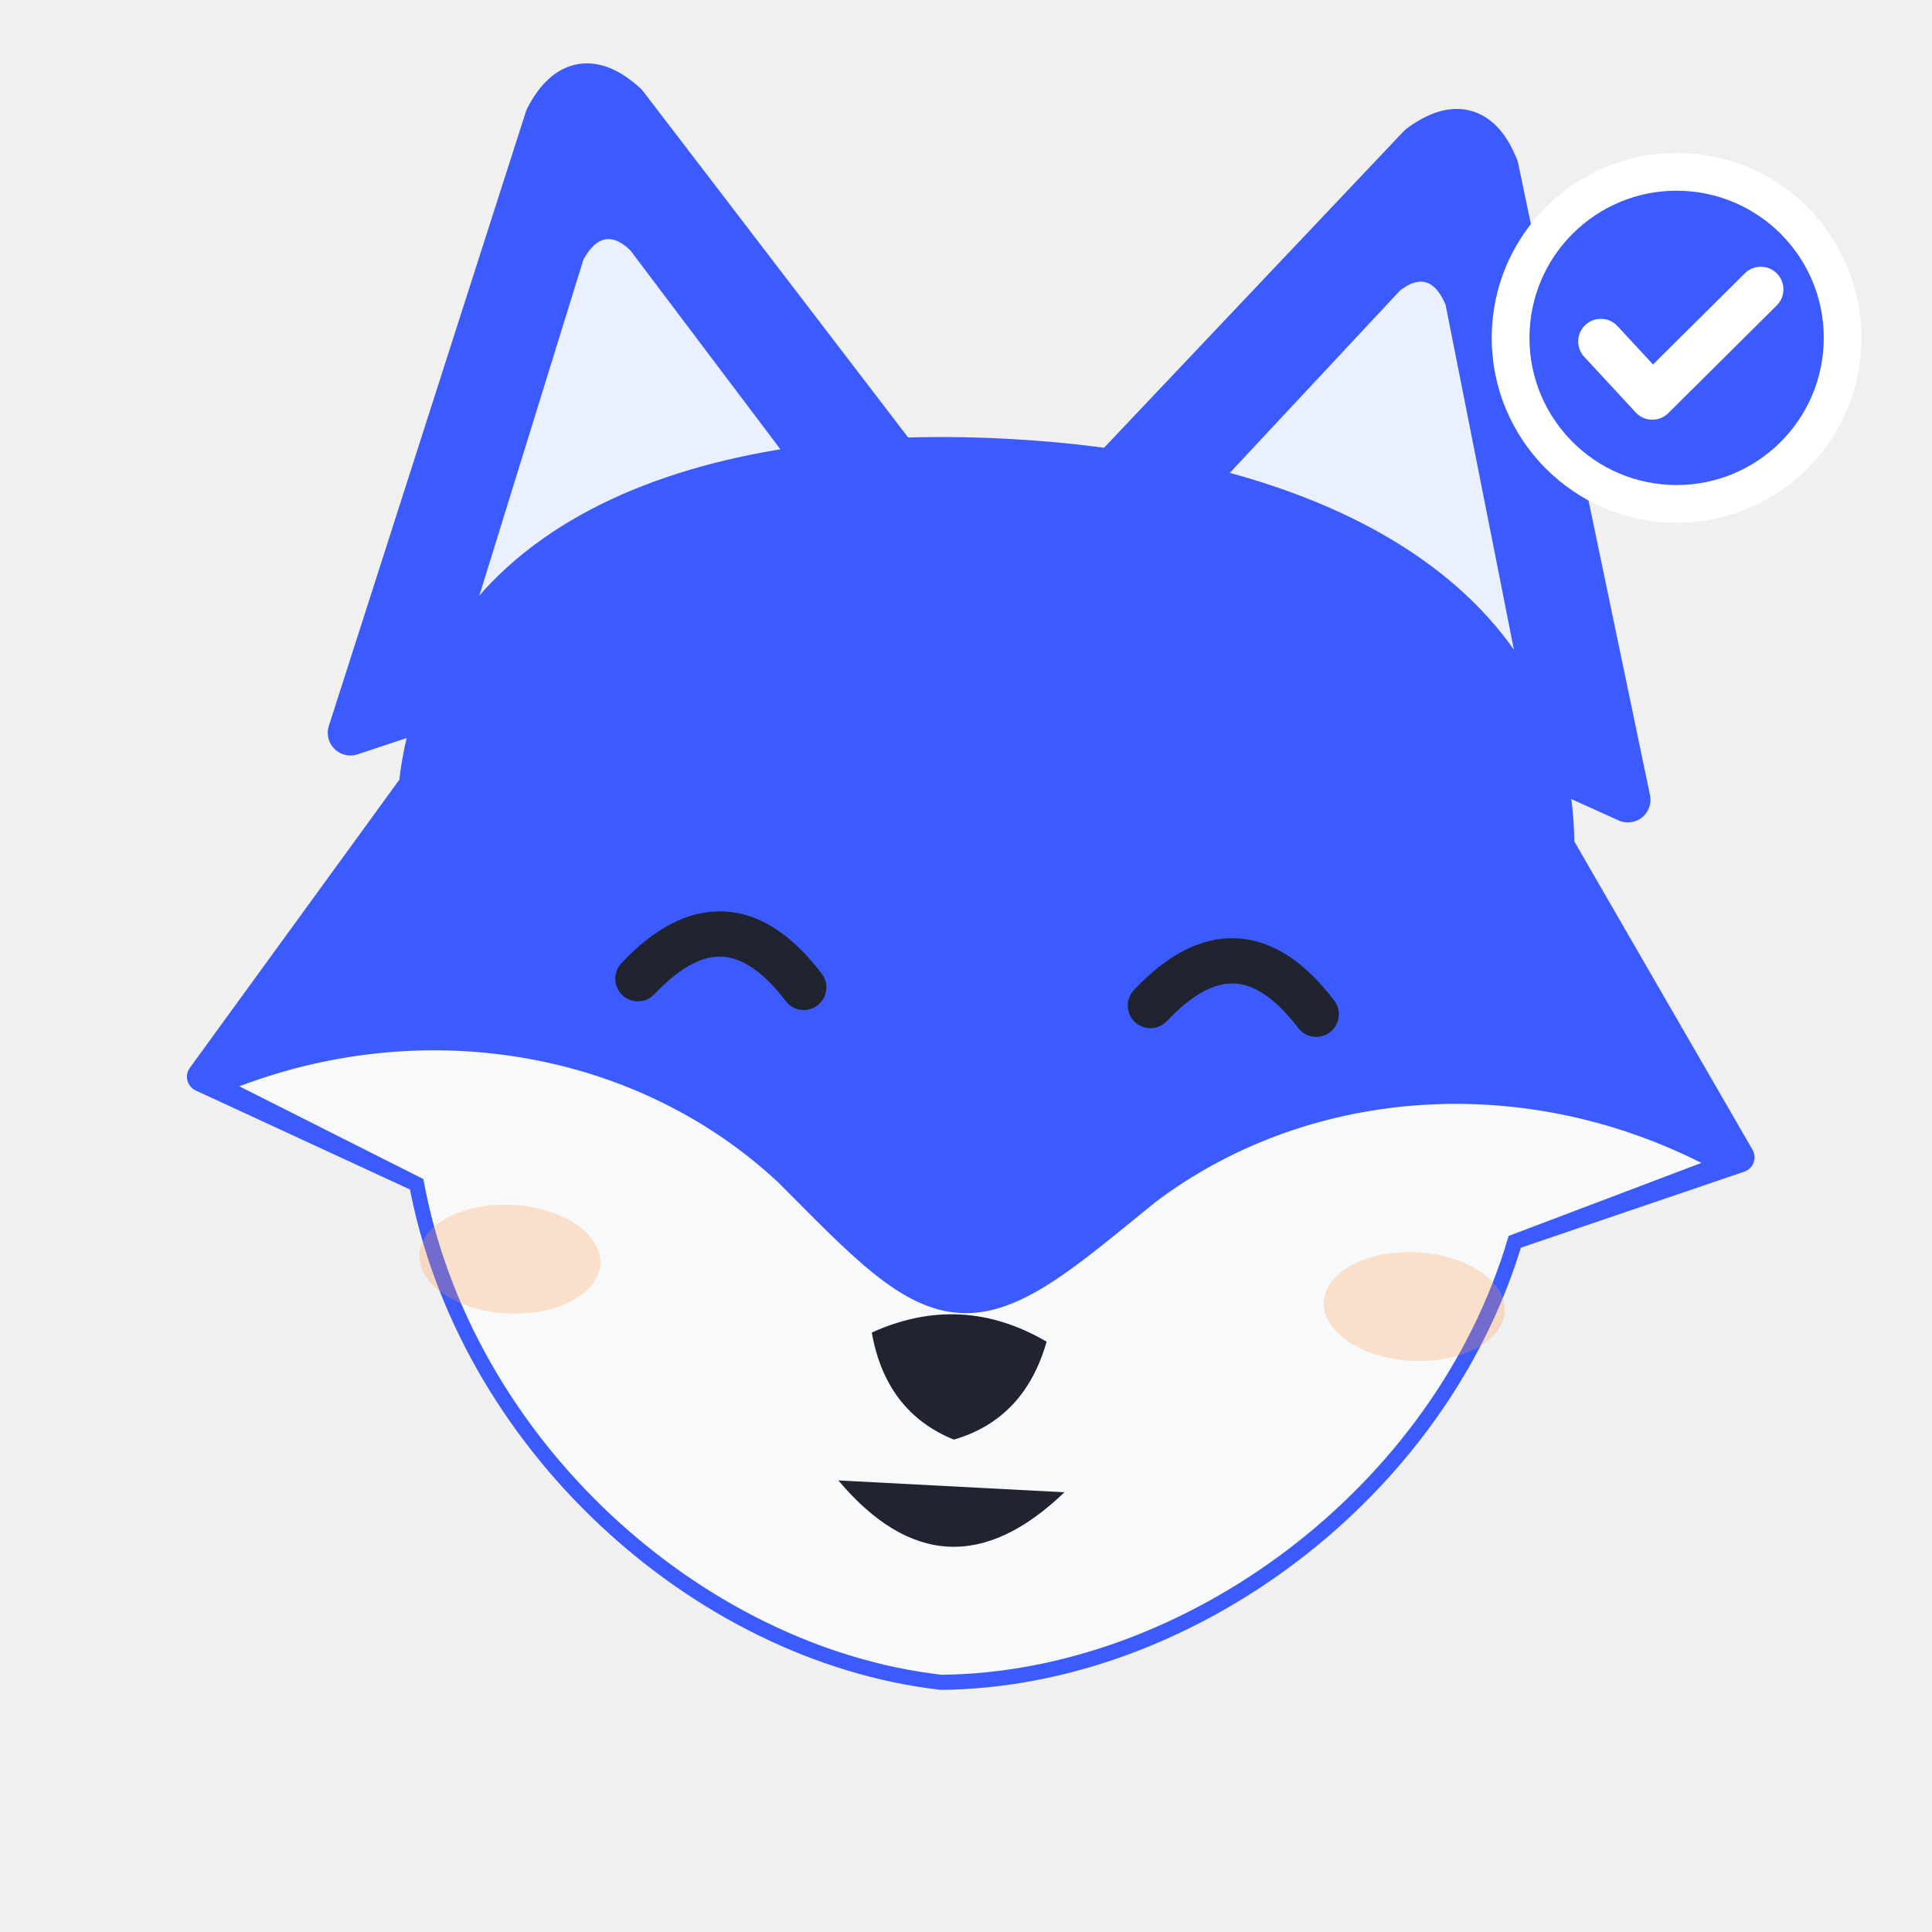
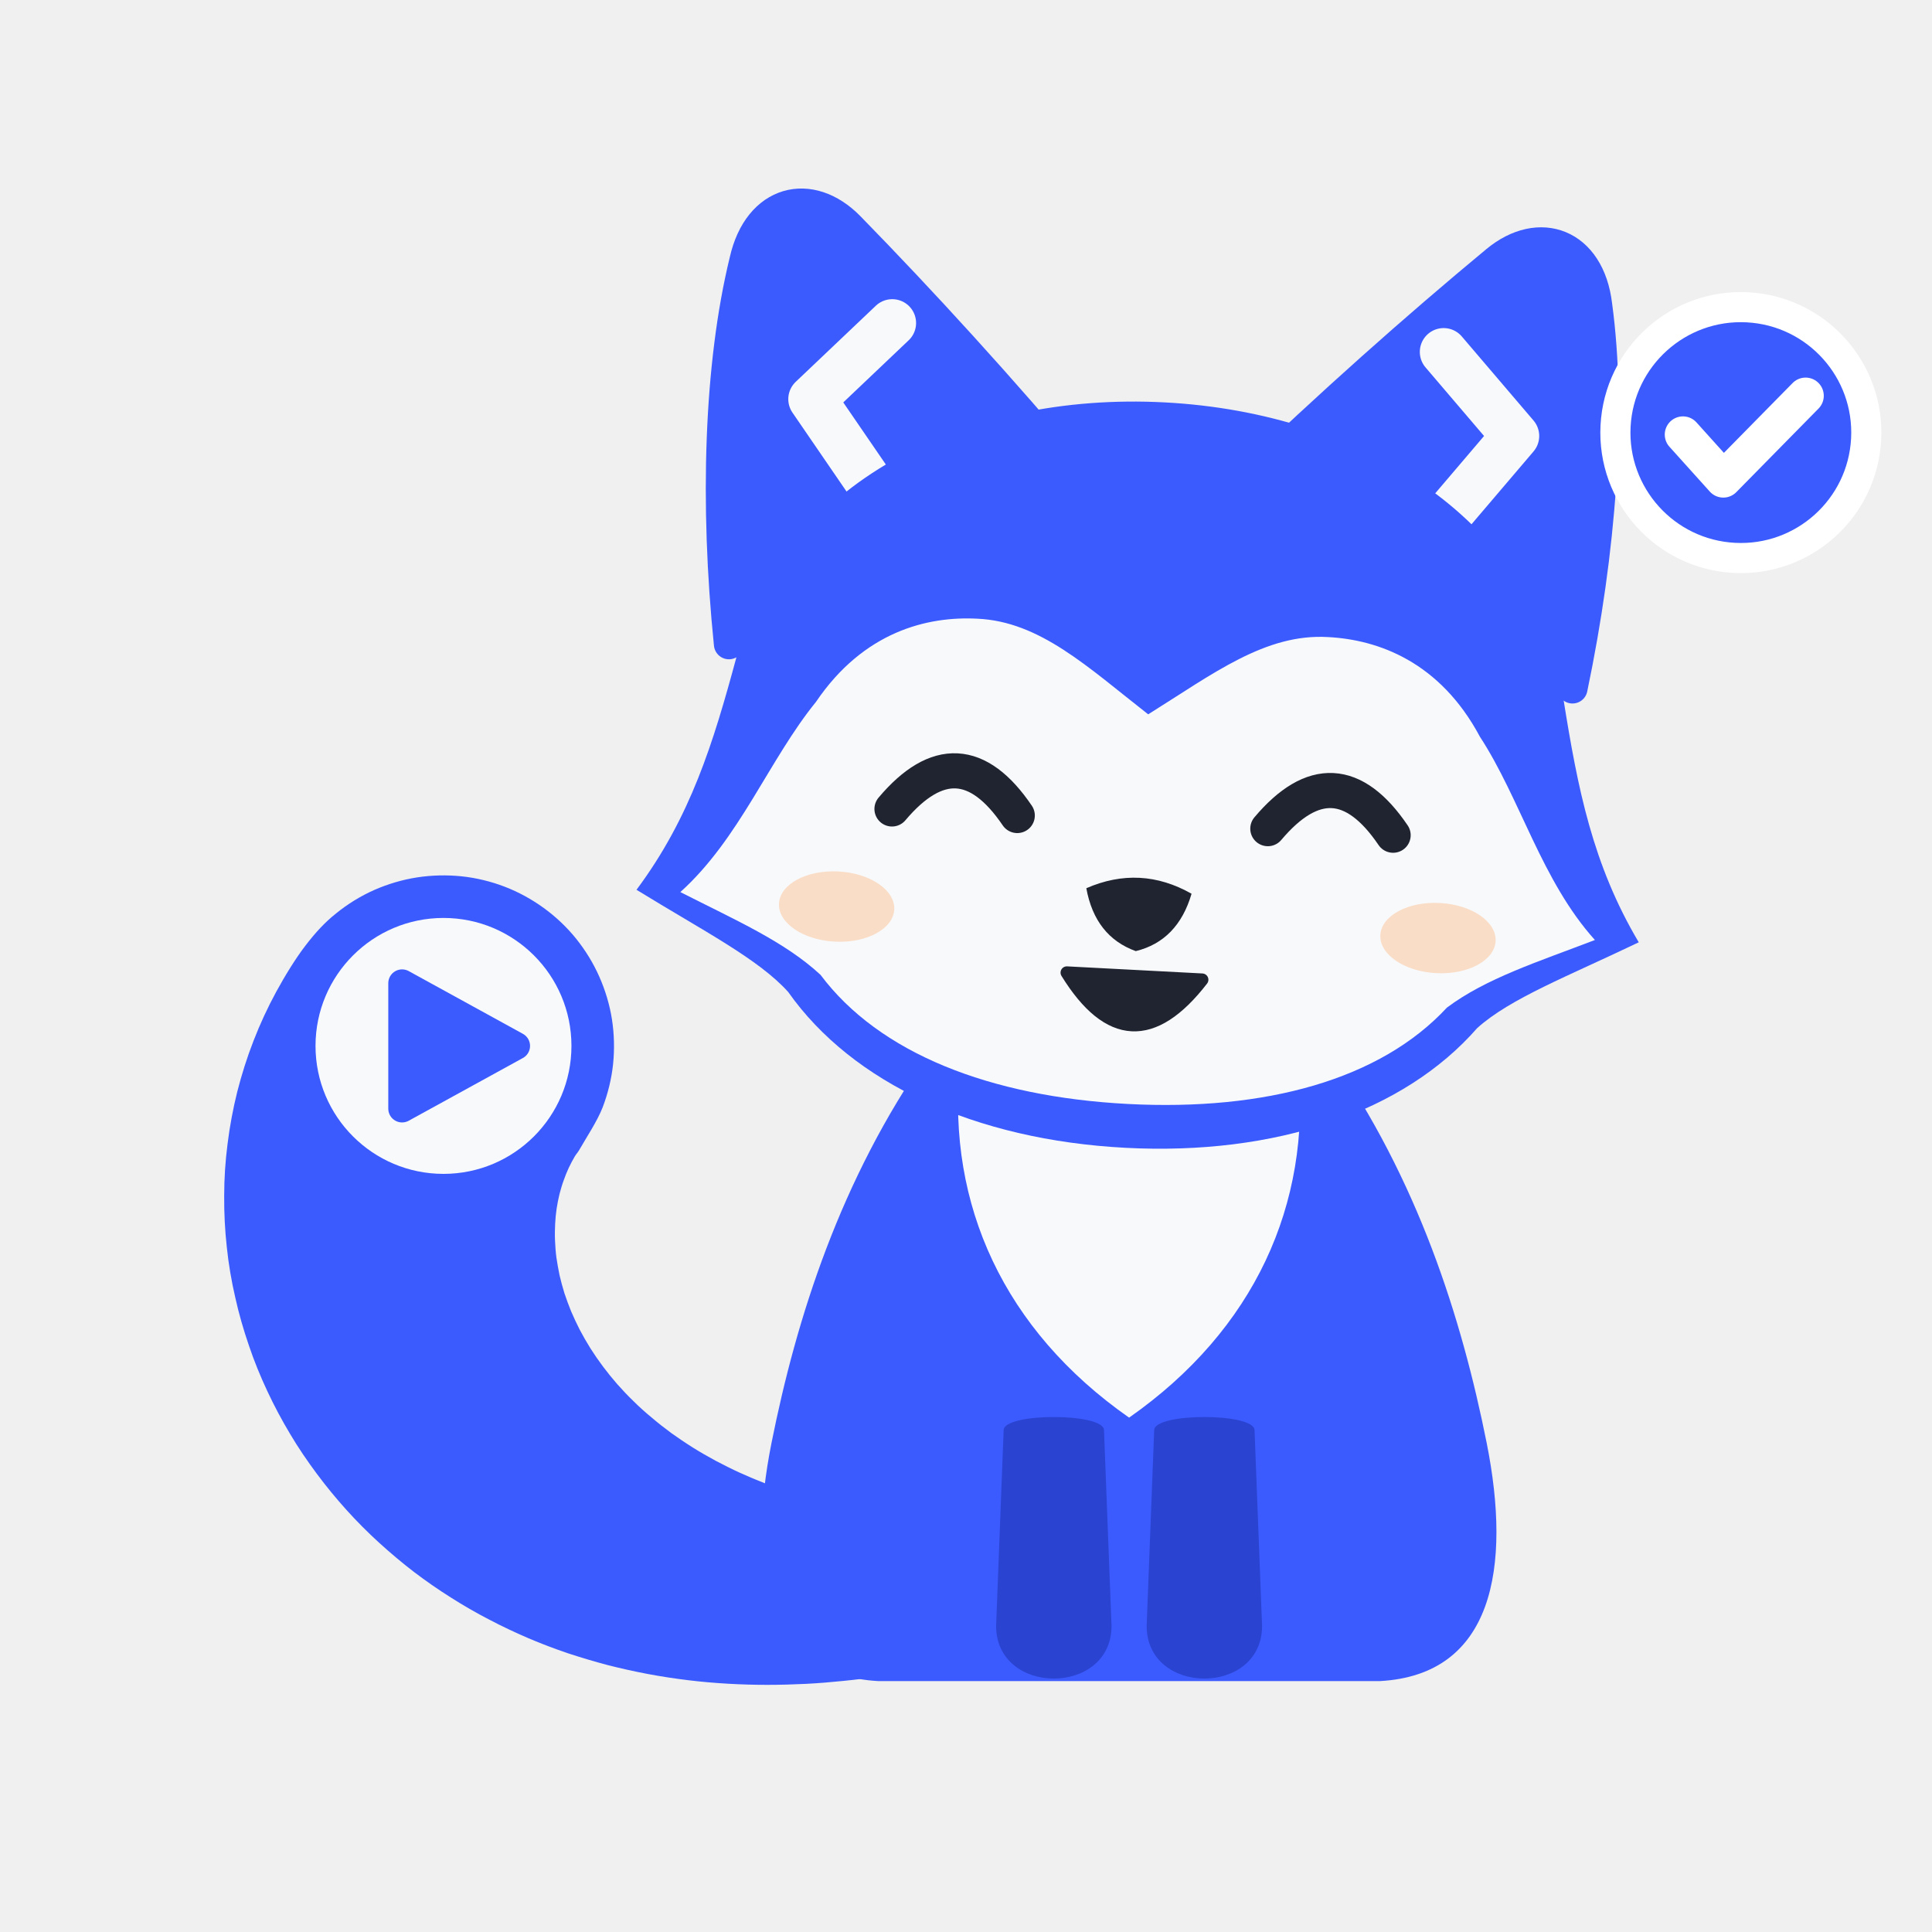
- <svg xmlns="http://www.w3.org/2000/svg" viewBox="0 0 128 128" width="256" height="256" role="img">
-   <g transform="translate(0 0) rotate(3 64 80)">
-     <g transform="rotate(4 40 46)">
-       <path d="M22 52 L30 10 Q31.5 6 35 8.5 L60 34 Z" fill="#3B5BFF" stroke="#3B5BFF" stroke-width="3" stroke-linejoin="round" />
-       <path d="M29 44 L33.5 19 Q34.5 16.5 36.5 18 L51 33 Z" fill="#EAF0FF" />
+ <svg xmlns="http://www.w3.org/2000/svg" viewBox="-20 -12 154 154" width="256" height="256" overflow="visible" role="img">
+   <g transform="translate(0 0) rotate(0 70 122)">
+     <path d="M64.97 108.52 C64.2 107.08 63.28 108.77 62.44 108.85 C61.6 108.94 60.75 109 59.91 109.04 C59.07 109.08 58.23 109.09 57.4 109.1 C56.56 109.1 55.73 109.08 54.91 109.04 C54.09 109 53.27 108.94 52.46 108.86 C51.65 108.79 50.84 108.69 50.05 108.57 C49.25 108.46 48.46 108.32 47.69 108.17 C46.91 108.01 46.15 107.84 45.39 107.65 C44.64 107.45 43.9 107.24 43.17 107.01 C42.45 106.78 41.73 106.53 41.04 106.26 C40.34 105.99 39.65 105.7 38.99 105.4 C38.33 105.1 37.68 104.77 37.05 104.44 C36.42 104.1 35.81 103.75 35.22 103.38 C34.63 103.01 34.06 102.62 33.51 102.23 C32.97 101.83 32.44 101.42 31.94 100.99 C31.43 100.57 30.95 100.14 30.5 99.69 C30.04 99.25 29.61 98.79 29.2 98.33 C28.8 97.87 28.41 97.39 28.06 96.92 C27.7 96.44 27.37 95.96 27.06 95.47 C26.76 94.99 26.48 94.5 26.22 94.01 C25.97 93.52 25.74 93.03 25.53 92.54 C25.33 92.05 25.15 91.56 24.99 91.08 C24.84 90.59 24.71 90.11 24.6 89.64 C24.5 89.16 24.42 88.69 24.35 88.23 C24.29 87.77 24.26 87.31 24.24 86.87 C24.22 86.43 24.23 85.99 24.25 85.57 C24.27 85.15 24.31 84.73 24.37 84.33 C24.43 83.93 24.51 83.55 24.6 83.17 C24.7 82.8 24.8 82.44 24.93 82.09 C25.05 81.75 25.18 81.42 25.33 81.1 C25.48 80.78 25.64 80.48 25.81 80.19 C25.97 79.91 25.97 80.03 26.34 79.38 C26.71 78.72 27.62 77.35 28.04 76.26 C28.46 75.16 28.75 73.97 28.87 72.81 C28.99 71.64 28.96 70.42 28.78 69.26 C28.6 68.1 28.25 66.93 27.77 65.85 C27.3 64.78 26.66 63.74 25.92 62.82 C25.19 61.91 24.3 61.07 23.35 60.38 C22.4 59.69 21.33 59.1 20.23 58.68 C19.14 58.26 17.95 57.97 16.78 57.85 C15.61 57.73 14.39 57.76 13.23 57.94 C12.07 58.12 10.9 58.47 9.83 58.94 C8.75 59.42 7.71 60.06 6.8 60.8 C5.88 61.53 5.15 62.33 4.35 63.37 C3.55 64.41 2.71 65.79 2.02 67.05 C1.33 68.32 0.72 69.64 0.21 70.96 C-0.31 72.29 -0.74 73.66 -1.09 75.03 C-1.43 76.4 -1.69 77.79 -1.86 79.17 C-2.04 80.55 -2.13 81.95 -2.13 83.32 C-2.14 84.7 -2.07 86.07 -1.92 87.42 C-1.78 88.77 -1.55 90.11 -1.25 91.41 C-0.96 92.72 -0.59 94 -0.16 95.25 C0.26 96.5 0.76 97.72 1.31 98.89 C1.86 100.07 2.47 101.21 3.13 102.31 C3.78 103.41 4.5 104.46 5.25 105.47 C6 106.48 6.8 107.45 7.63 108.37 C8.46 109.29 9.33 110.16 10.23 110.98 C11.13 111.8 12.06 112.58 13.01 113.31 C13.96 114.03 14.94 114.71 15.94 115.34 C16.93 115.97 17.95 116.56 18.98 117.09 C20 117.63 21.05 118.12 22.09 118.57 C23.14 119.02 24.2 119.42 25.26 119.78 C26.33 120.13 27.4 120.45 28.46 120.73 C29.53 121 30.6 121.24 31.67 121.44 C32.73 121.64 33.8 121.8 34.86 121.93 C35.92 122.06 36.98 122.15 38.03 122.21 C39.08 122.27 40.13 122.3 41.16 122.3 C42.2 122.3 43.23 122.27 44.25 122.22 C45.27 122.17 46.28 122.08 47.28 121.98 C48.29 121.88 49.28 121.75 50.26 121.61 C51.25 121.46 52.22 121.3 53.19 121.11 C54.15 120.93 55.11 120.73 56.05 120.52 C57 120.3 57.94 120.07 58.87 119.83 C59.79 119.59 60.71 119.34 61.63 119.08 C62.54 118.82 63.44 118.54 64.35 118.28 C65.25 118.01 66.93 119.11 67.03 117.48 C67.14 115.86 65.73 109.96 64.97 108.52 Z" fill="#3B5BFF" />
+     <circle cx="15.35" cy="71.37" r="10.2" fill="#F8F9FB" />
+     <path d="M12.05 66.37 L21.15 71.37 L12.05 76.37 L12.05 71.37 Z" fill="#3B5BFF" stroke="#3B5BFF" stroke-width="2.2" stroke-linejoin="round" />
+     <path d="M54 72 C47 82 43.5 93 41.5 103 C39.5 113 41 121.5 50 122 L90 122 C99 121.5 100.5 113 98.5 103 C96.5 93 93 82 86 72 Z" fill="#3B5BFF" />
+     <path d="M56.5 73 C55.5 84 60 94 70 101 C80 94 84.5 84 83.5 73 Z" fill="#F8F9FB" />
+     <g fill="#2A43D1">
+       <path d="M60 102 C60 100.6 68 100.6 68 102 L68.6 117.6 C68.6 123.2 59.4 123.2 59.4 117.6 Z" />
+       <path d="M72 102 C72 100.6 80 100.6 80 102 L80.6 117.6 C80.6 123.2 71.4 123.2 71.4 117.6 Z" />
    </g>
-     <g transform="rotate(-4 88 46) translate(128 0) scale(-1 1)">
-       <path d="M22 52 L30 10 Q31.5 6 35 8.5 L60 34 Z" fill="#3B5BFF" stroke="#3B5BFF" stroke-width="3" stroke-linejoin="round" />
-       <path d="M29 44 L33.5 19 Q34.5 16.5 36.5 18 L51 33 Z" fill="#EAF0FF" />
-     </g>
-     <path d="M26 54 C27 37 44 30 64 30 C84 30 101 37 102 54 L115 74 L100 80 C96 97 80 110 64 111 C48 110 32 97 28 80 L13 74 Z" fill="#3B5BFF" stroke="#3B5BFF" stroke-width="2" stroke-linejoin="round" />
-     <path d="M15.5 74.5 L28 80 C32 97 48 110 64 111 C80 110 96 97 100 80 L112.5 74.5 C100 69 86 71 76.5 79 C71.5 83.5 68 87 64 87 C60 87 56.5 83.5 51.5 79 C42 71 28 69 15.5 74.5 Z" fill="#F8F9FB" />
-     <g fill="#FF9A4A" opacity="0.28">
-       <ellipse cx="34" cy="85" rx="6" ry="3.6" />
-       <ellipse cx="94" cy="85" rx="6" ry="3.6" />
-     </g>
-     <g fill="none" stroke="#1F2430" stroke-width="3" stroke-linecap="round">
-       <path d="M41.5 66 Q47 59.5 52.5 66" />
-       <path d="M75.5 66 Q81 59.5 86.5 66" />
-     </g>
-     <path d="M58.2 88.6 Q64 85.6 69.8 88.6 Q68.6 93.8 64 95.4 Q59.4 93.8 58.2 88.6 Z" fill="#1F2430" />
-     <path d="M56.5 98.5 Q64 106.5 71.5 98.5 Z" fill="#1F2430" />
-     <g>
-       <circle cx="108" cy="20" r="11" fill="#3B5BFF" stroke="#FFFFFF" stroke-width="2.5" />
-       <path d="M103 20.5 L106.6 24 L113.4 16.5" fill="none" stroke="#FFFFFF" stroke-width="3" stroke-linecap="round" stroke-linejoin="round" />
+     <g transform="translate(0 0) rotate(3 70 74)">
+       <g transform="rotate(4 50 32)">
+         <path d="M37 42 C34.5 31 33.5 20 34.5 11.5 C35 6.5 39 5 42.5 7.8 C49 13 56 19 63 25.5 Z" fill="#3B5BFF" stroke="#3B5BFF" stroke-width="2.4" stroke-linejoin="round" />
+         <path d="M46.8 15 L41.2 21.8 L47.2 28.6" fill="none" stroke="#F8F9FB" stroke-width="3.8" stroke-linecap="round" stroke-linejoin="round" />
+       </g>
+       <g transform="rotate(-4 90 32) translate(140 0) scale(-1 1)">
+         <path d="M37 42 C34.5 31 33.5 20 34.5 11.5 C35 6.5 39 5 42.5 7.8 C49 13 56 19 63 25.5 Z" fill="#3B5BFF" stroke="#3B5BFF" stroke-width="2.4" stroke-linejoin="round" />
+         <path d="M46.8 15 L41.2 21.8 L47.2 28.6" fill="none" stroke="#F8F9FB" stroke-width="3.8" stroke-linecap="round" stroke-linejoin="round" />
+       </g>
+       <path d="M70 20 C86 20 100 28 103 42 C104.5 49 106 55 110 61 C104.5 64 100 66 97.5 68.5 C92 75.5 82 79.5 70 79.5 C58 79.5 48 75.5 42.5 68.5 C40 66 35.5 64 30 61 C34 55 35.5 49 37 42 C40 28 54 20 70 20 Z" fill="#3B5BFF" />
+       <path d="M33.5 61 C38 56.5 40 50.1 43.5 45.3 C47 39.5 52 38 56 38 C61 37.96 65 41.4 70 44.9 C75 41.4 79 37.96 84 38 C88 38 93 39.5 96.5 45.3 C100 50.1 102 56.5 106.5 61 C102 63 98 64.5 95 67 C90 73 81 76 70 76 C59 76 50 73 45 67 C42 64.5 38 63 33.5 61 Z" fill="#F8F9FB" />
+       <g fill="#FF9A4A" opacity="0.3">
+         <ellipse cx="46" cy="61.5" rx="4.6" ry="2.8" />
+         <ellipse cx="94" cy="61.5" rx="4.6" ry="2.8" />
+       </g>
+       <g fill="none" stroke="#1F2430" stroke-width="2.8" stroke-linecap="round">
+         <path d="M50 53.5 Q55 46.9 60 53.5" />
+         <path d="M80 53.5 Q85 46.9 90 53.5" />
+       </g>
+       <path d="M65.8 59 Q70 56.9 74.2 59 Q73.3 62.8 70 63.8 Q66.7 62.8 65.8 59 Z" fill="#1F2430" />
+       <path d="M64.6 65.8 Q70 73.6 75.4 65.8 Z" fill="#1F2430" stroke="#1F2430" stroke-width="1" stroke-linejoin="round" />
+       <g>
+         <circle cx="116" cy="20" r="10" fill="#3B5BFF" stroke="#FFFFFF" stroke-width="2.4" />
+         <path d="M111.4 20.4 L114.8 23.8 L121 16.8" fill="none" stroke="#FFFFFF" stroke-width="2.9" stroke-linecap="round" stroke-linejoin="round" />
+       </g>
    </g>
  </g>
</svg>
